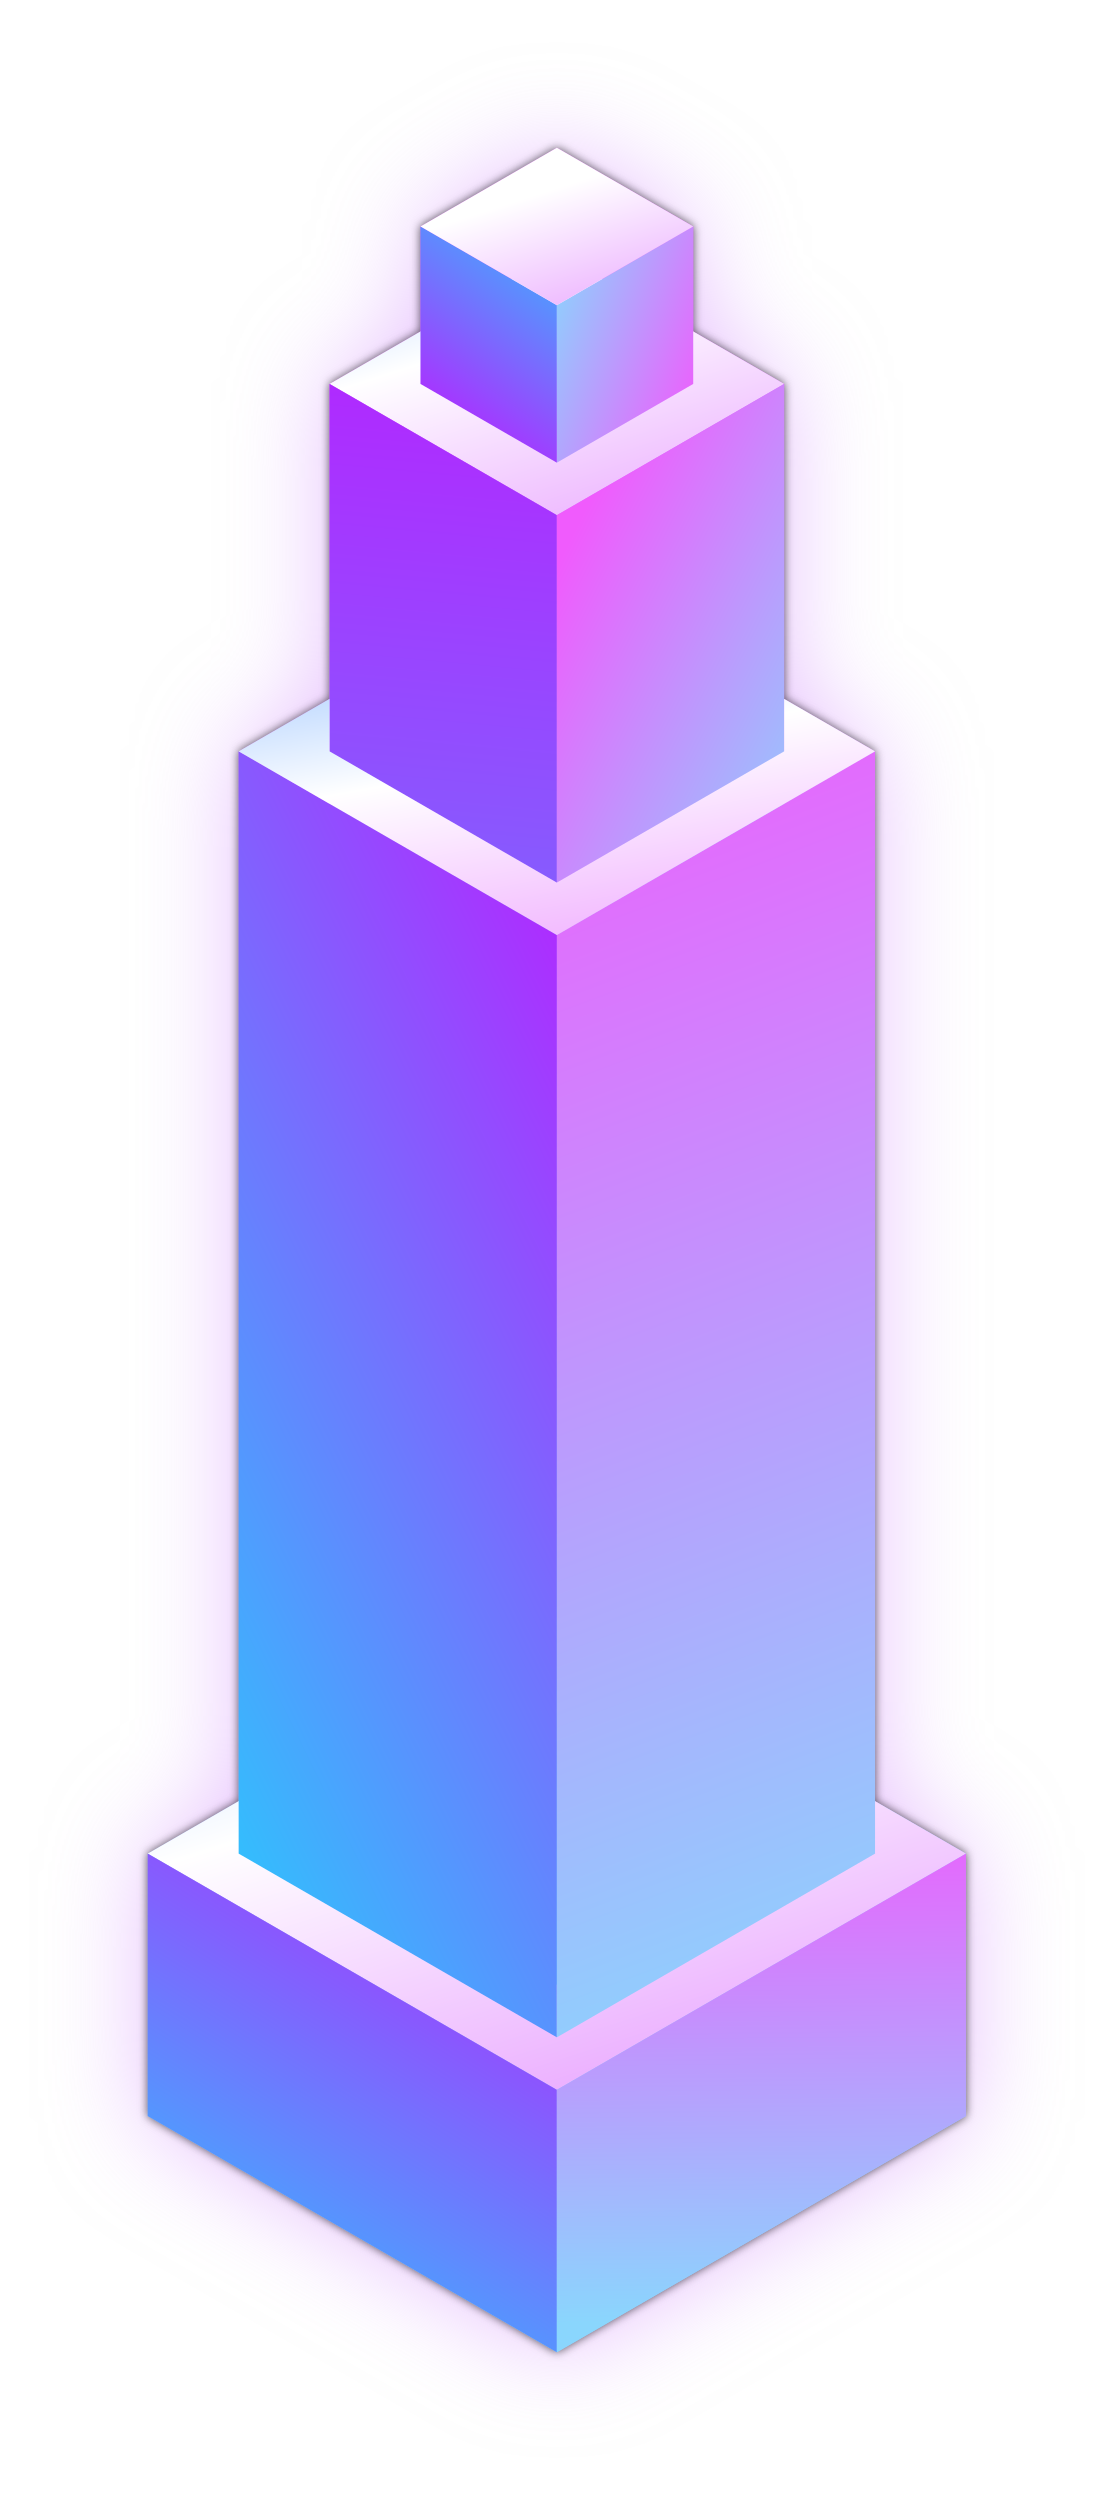
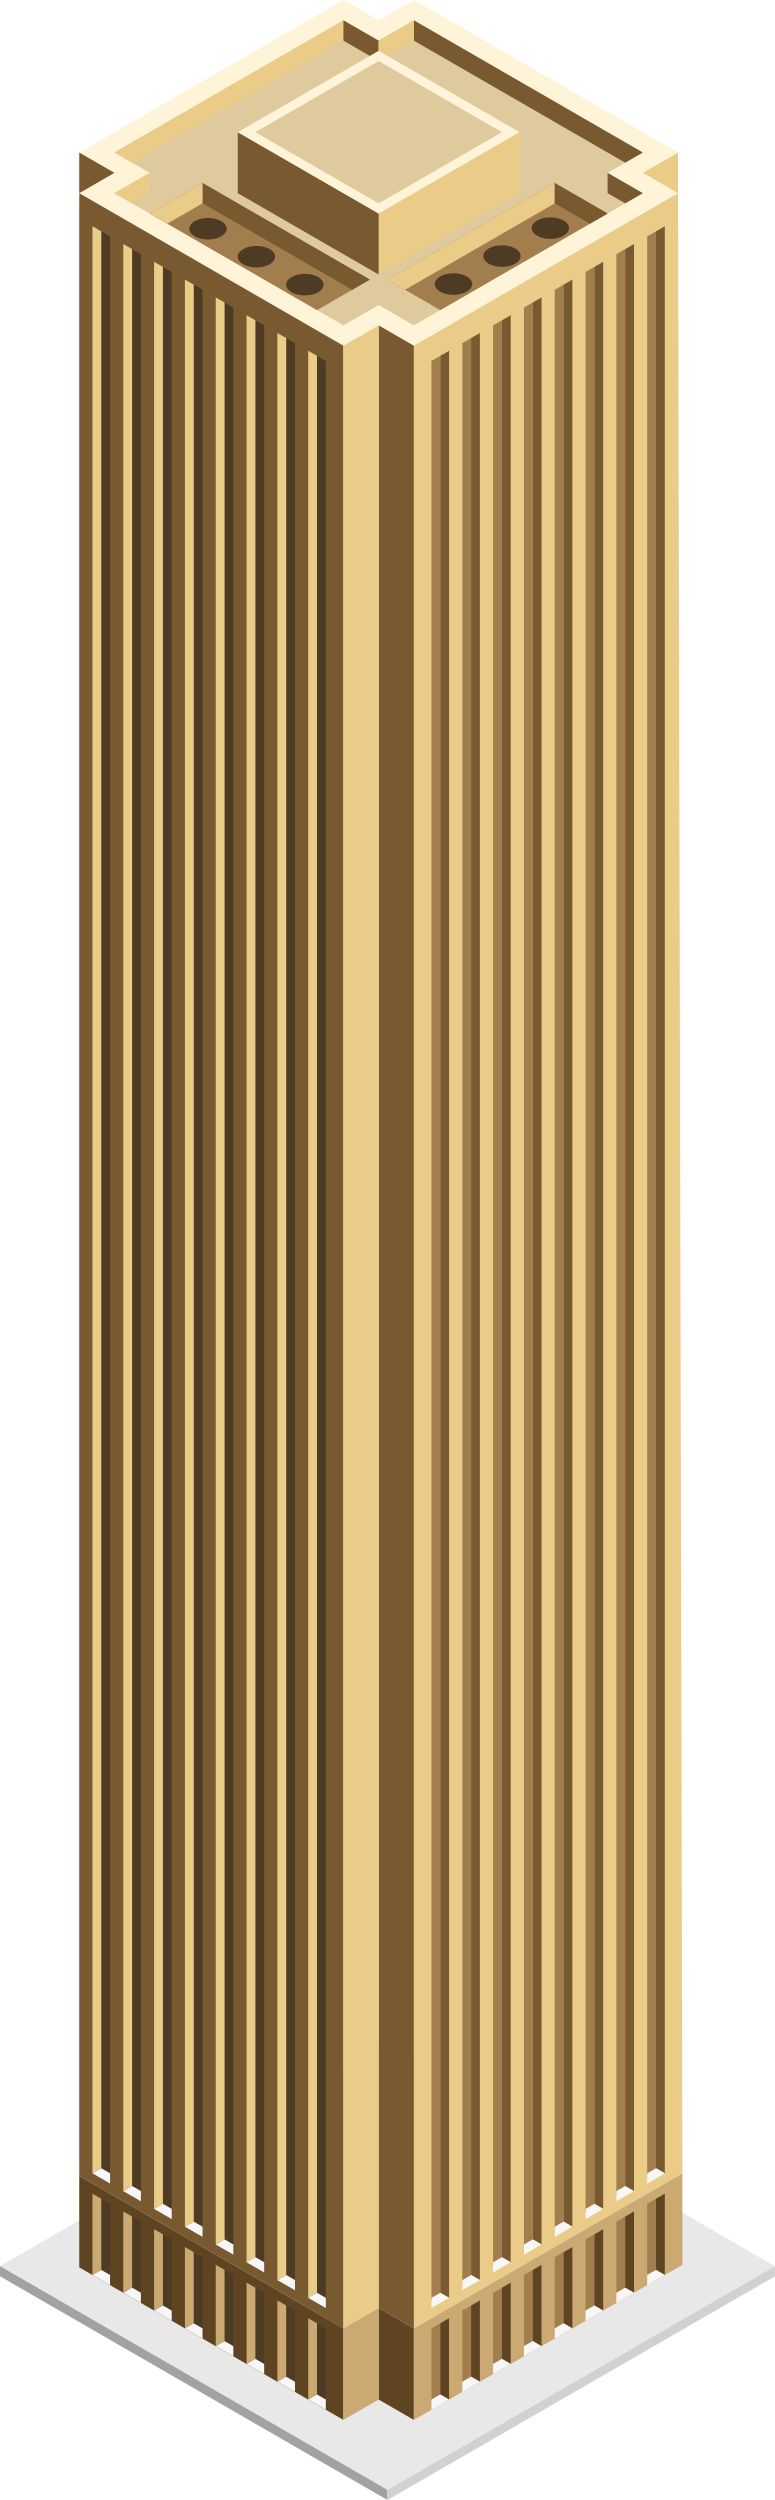
- <svg xmlns="http://www.w3.org/2000/svg" style="isolation:isolate" viewBox="255 15.829 490 1099.948" width="490" height="1099.948">
+ <svg xmlns="http://www.w3.org/2000/svg" style="isolation:isolate" viewBox="1861.94 248.611 220 709.79" width="220" height="709.79">
  <g id="Group">
-     <defs>
-       <filter id="09rCwqv2Yi92iOuTqLrIu9Ji6zCDwLtl" x="-200%" y="-200%" width="400%" height="400%" filterUnits="objectBoundingBox" color-interpolation-filters="sRGB">
-         <feGaussianBlur in="SourceGraphic" stdDeviation="2.147" />
-         <feOffset dx="0" dy="0" result="pf_100_offsetBlur" />
-         <feFlood flood-color="#000000" flood-opacity="0.65" />
-         <feComposite in2="pf_100_offsetBlur" operator="in" result="pf_100_dropShadow" />
-         <feBlend in="SourceGraphic" in2="pf_100_dropShadow" mode="normal" result="_out_uecZUv262l2w7rbTgqFiEMbvnRj5kQ3E" />
-         <feGaussianBlur in="_out_uecZUv262l2w7rbTgqFiEMbvnRj5kQ3E" stdDeviation="21.468" />
-         <feOffset dx="0" dy="0" result="pf_101_offsetBlur" />
-         <feFlood flood-color="#CE83FD" flood-opacity="0.5" />
-         <feComposite in2="pf_101_offsetBlur" operator="in" result="pf_101_dropShadow" />
-         <feBlend in="_out_uecZUv262l2w7rbTgqFiEMbvnRj5kQ3E" in2="pf_101_dropShadow" mode="normal" result="_out_dtwl1ZfIPpD3DFqYw7TnGooFPz6L3wPQ" />
-         <feMerge>
-           <feMergeNode in="_out_dtwl1ZfIPpD3DFqYw7TnGooFPz6L3wPQ" />
-         </feMerge>
-       </filter>
-     </defs>
-     <g filter="url(#09rCwqv2Yi92iOuTqLrIu9Ji6zCDwLtl)">
-       <linearGradient id="_lgradient_13" x1="0.514" y1="1.046" x2="0.403" y2="-0.144" gradientTransform="matrix(360,0,0,969.9485,320,80.829)" gradientUnits="userSpaceOnUse">
-         <stop offset="0%" stop-opacity="1" style="stop-color:rgb(138,214,253)" />
-         <stop offset="96.522%" stop-opacity="1" style="stop-color:rgb(240,91,253)" />
-       </linearGradient>
-       <path d=" M 320 946.854 L 500 1050.777 L 680 946.854 L 680 831.384 L 640 808.29 L 640 346.41 L 600 323.316 L 600 184.752 L 560 161.658 L 560 115.47 L 500 80.829 L 440 115.47 L 440 161.658 L 400 184.752 L 400 323.316 L 360 346.41 L 360 808.29 L 320 831.384 L 320 946.854 Z " id="Path" fill="url(#_lgradient_13)" />
+     <g id="Group">
+       <path d=" M 1971.94 955.515 L 2081.94 892.006 L 1971.94 828.498 L 1861.94 892.006 L 1971.94 955.515 Z " id="Path" fill="rgb(232,232,232)" />
+       <path d=" M 1959.44 248.611 L 1884.44 291.913 L 1894.44 297.686 L 1884.44 303.46 L 1959.44 346.761 L 1969.44 340.987 L 1979.44 346.761 L 2054.44 303.46 L 2044.44 297.686 L 2054.44 291.913 L 1979.44 248.611 L 1969.44 254.385 L 1959.44 248.611 Z " id="Path" fill="rgb(255,243,216)" />
+       <path d=" M 1959.44 340.987 L 1969.44 335.214 L 1979.44 340.987 L 2044.44 303.46 L 2034.44 297.686 L 2044.44 291.913 L 1979.44 254.385 L 1969.44 260.158 L 1959.44 254.385 L 1894.44 291.913 L 1904.44 297.686 L 1894.44 303.46 L 1959.44 340.987 Z " id="Path" fill="rgb(223,202,158)" />
+       <path d=" M 1979.44 346.761 L 1979.44 909.677 L 2055.69 865.654 L 2054.44 303.46 L 1979.44 346.761 Z " id="Path" fill="rgb(234,203,135)" />
+       <path d=" M 1959.44 346.761 L 1959.44 909.677 L 1884.44 866.376 L 1884.44 303.46 L 1959.44 346.761 Z " id="Path" fill="rgb(121,90,48)" />
+       <path d=" M 2054.44 291.913 L 2054.44 303.46 L 2044.44 297.686 L 2054.44 291.913 Z " id="Path" fill="rgb(234,203,135)" />
+       <path d=" M 1969.44 903.904 L 1969.44 340.987 L 1979.44 346.761 L 1979.44 909.677 L 1969.44 903.904 Z " id="Path" fill="rgb(121,90,48)" />
+       <path d=" M 1959.44 909.677 L 1959.44 346.761 L 1969.44 340.987 L 1969.44 903.904 L 1959.44 909.677 Z " id="Path" fill="rgb(234,203,135)" />
+       <path d=" M 1984.44 351.091 L 1986.94 349.648 L 1986.94 900.666 L 1984.44 902.11 L 1984.44 351.091 Z " id="Path" fill="rgb(162,125,78)" />
+       <path d=" M 1954.44 351.091 L 1951.94 349.648 L 1951.94 899.574 L 1954.44 901.017 L 1954.44 351.091 Z " id="Path" fill="rgb(77,59,36)" />
+       <path d=" M 1993.19 346.039 L 1995.69 344.596 L 1995.69 895.615 L 1993.19 897.058 L 1993.19 346.039 Z " id="Path" fill="rgb(162,125,78)" />
+       <path d=" M 1945.69 346.039 L 1943.19 344.596 L 1943.19 894.522 L 1945.69 895.965 L 1945.69 346.039 Z " id="Path" fill="rgb(77,59,36)" />
+       <path d=" M 2001.94 340.987 L 2004.44 339.544 L 2004.44 890.563 L 2001.94 892.006 L 2001.94 340.987 Z " id="Path" fill="rgb(162,125,78)" />
+       <path d=" M 1936.94 340.987 L 1934.44 339.544 L 1934.44 889.47 L 1936.94 890.913 L 1936.94 340.987 Z " id="Path" fill="rgb(77,59,36)" />
+       <path d=" M 2010.69 335.936 L 2013.19 334.492 L 2013.19 885.511 L 2010.69 886.954 L 2010.69 335.936 Z " id="Path" fill="rgb(162,125,78)" />
+       <path d=" M 1928.19 335.936 L 1925.69 334.492 L 1925.69 884.418 L 1928.19 885.862 L 1928.19 335.936 Z " id="Path" fill="rgb(77,59,36)" />
+       <path d=" M 2019.44 330.884 L 2021.94 329.44 L 2021.94 880.459 L 2019.44 881.902 L 2019.44 330.884 Z " id="Path" fill="rgb(162,125,78)" />
+       <path d=" M 1919.44 330.884 L 1916.94 329.44 L 1916.94 879.366 L 1919.44 880.81 L 1919.44 330.884 Z " id="Path" fill="rgb(77,59,36)" />
+       <path d=" M 2028.19 325.832 L 2030.69 324.388 L 2030.69 875.407 L 2028.19 876.851 L 2028.19 325.832 Z " id="Path" fill="rgb(162,125,78)" />
+       <path d=" M 1910.69 325.832 L 1908.19 324.388 L 1908.19 874.315 L 1910.69 875.758 L 1910.69 325.832 Z " id="Path" fill="rgb(77,59,36)" />
+       <path d=" M 2036.94 320.78 L 2039.44 319.337 L 2039.44 870.355 L 2036.94 871.799 L 2036.94 320.78 Z " id="Path" fill="rgb(162,125,78)" />
+       <path d=" M 1901.94 320.78 L 1899.44 319.337 L 1899.44 869.263 L 1901.94 870.706 L 1901.94 320.78 Z " id="Path" fill="rgb(77,59,36)" />
+       <path d=" M 2045.69 315.728 L 2048.19 314.285 L 2048.19 865.304 L 2045.69 866.747 L 2045.69 315.728 Z " id="Path" fill="rgb(162,125,78)" />
+       <path d=" M 1893.19 315.728 L 1890.69 314.285 L 1890.69 864.211 L 1893.19 865.654 L 1893.19 315.728 Z " id="Path" fill="rgb(77,59,36)" />
+       <path d=" M 1989.44 901.017 L 1986.94 899.574 L 1986.94 349.648 L 1989.44 348.204 L 1989.44 901.017 Z " id="Path" fill="rgb(121,90,48)" />
+       <path d=" M 1949.44 901.017 L 1951.94 899.574 L 1951.94 349.648 L 1949.44 348.204 L 1949.44 901.017 Z " id="Path" fill="rgb(234,203,135)" />
+       <path d=" M 1998.19 895.965 L 1995.69 894.522 L 1995.69 344.596 L 1998.19 343.152 L 1998.19 895.965 Z " id="Path" fill="rgb(121,90,48)" />
+       <path d=" M 1940.69 895.965 L 1943.19 894.522 L 1943.19 344.596 L 1940.69 343.152 L 1940.69 895.965 Z " id="Path" fill="rgb(234,203,135)" />
+       <path d=" M 2006.94 890.913 L 2004.44 889.47 L 2004.44 339.544 L 2006.94 338.101 L 2006.94 890.913 Z " id="Path" fill="rgb(121,90,48)" />
+       <path d=" M 1931.94 890.913 L 1934.44 889.47 L 1934.44 339.544 L 1931.94 338.101 L 1931.94 890.913 Z " id="Path" fill="rgb(234,203,135)" />
+       <path d=" M 2015.69 885.862 L 2013.19 884.418 L 2013.19 334.492 L 2015.69 333.049 L 2015.69 885.862 Z " id="Path" fill="rgb(121,90,48)" />
+       <path d=" M 1923.19 885.862 L 1925.69 884.418 L 1925.69 334.492 L 1923.19 333.049 L 1923.19 885.862 Z " id="Path" fill="rgb(234,203,135)" />
+       <path d=" M 2024.44 880.81 L 2021.94 879.366 L 2021.94 329.44 L 2024.44 327.997 L 2024.44 880.81 Z " id="Path" fill="rgb(121,90,48)" />
+       <path d=" M 1914.44 880.81 L 1916.94 879.366 L 1916.94 329.44 L 1914.44 327.997 L 1914.44 880.81 Z " id="Path" fill="rgb(234,203,135)" />
+       <path d=" M 2033.19 875.758 L 2030.69 874.315 L 2030.69 324.388 L 2033.19 322.945 L 2033.19 875.758 Z " id="Path" fill="rgb(121,90,48)" />
+       <path d=" M 1905.69 875.758 L 1908.19 874.315 L 1908.19 324.388 L 1905.69 322.945 L 1905.69 875.758 Z " id="Path" fill="rgb(234,203,135)" />
+       <path d=" M 2041.94 870.706 L 2039.44 869.263 L 2039.44 319.337 L 2041.94 317.893 L 2041.94 870.706 Z " id="Path" fill="rgb(121,90,48)" />
+       <path d=" M 1896.94 870.706 L 1899.44 869.263 L 1899.44 319.337 L 1896.94 317.893 L 1896.94 870.706 Z " id="Path" fill="rgb(234,203,135)" />
+       <path d=" M 2050.69 865.654 L 2048.19 864.211 L 2048.19 314.285 L 2050.69 312.841 L 2050.69 865.654 Z " id="Path" fill="rgb(121,90,48)" />
+       <path d=" M 1888.19 865.654 L 1890.69 864.211 L 1890.69 314.285 L 1888.19 312.841 L 1888.19 865.654 Z " id="Path" fill="rgb(234,203,135)" />
+       <path d=" M 1984.44 903.904 L 1989.44 901.017 L 1986.94 899.574 L 1984.44 901.017 L 1984.44 903.904 Z " id="Path" fill="rgb(247,247,247)" />
+       <path d=" M 1954.44 903.904 L 1949.44 901.017 L 1951.94 899.574 L 1954.44 901.017 L 1954.44 903.904 Z " id="Path" fill="rgb(247,247,247)" />
+       <path d=" M 1993.19 898.852 L 1998.19 895.965 L 1995.69 894.522 L 1993.19 895.965 L 1993.19 898.852 Z " id="Path" fill="rgb(247,247,247)" />
+       <path d=" M 1945.69 898.852 L 1940.69 895.965 L 1943.19 894.522 L 1945.69 895.965 L 1945.69 898.852 Z " id="Path" fill="rgb(247,247,247)" />
+       <path d=" M 2001.94 893.8 L 2006.94 890.913 L 2004.44 889.47 L 2001.94 890.913 L 2001.94 893.8 Z " id="Path" fill="rgb(247,247,247)" />
+       <path d=" M 1936.94 893.8 L 1931.94 890.913 L 1934.44 889.47 L 1936.94 890.913 L 1936.94 893.8 Z " id="Path" fill="rgb(247,247,247)" />
+       <path d=" M 2010.69 888.748 L 2015.69 885.862 L 2013.19 884.418 L 2010.69 885.862 L 2010.69 888.748 Z " id="Path" fill="rgb(247,247,247)" />
+       <path d=" M 1928.19 888.748 L 1923.19 885.862 L 1925.69 884.418 L 1928.19 885.862 L 1928.19 888.748 Z " id="Path" fill="rgb(247,247,247)" />
+       <path d=" M 2019.44 883.697 L 2024.44 880.81 L 2021.94 879.366 L 2019.44 880.81 L 2019.44 883.697 Z " id="Path" fill="rgb(247,247,247)" />
+       <path d=" M 1919.44 883.697 L 1914.44 880.81 L 1916.94 879.366 L 1919.44 880.81 L 1919.44 883.697 Z " id="Path" fill="rgb(247,247,247)" />
+       <path d=" M 2028.19 878.645 L 2033.19 875.758 L 2030.69 874.315 L 2028.19 875.758 L 2028.19 878.645 Z " id="Path" fill="rgb(247,247,247)" />
+       <path d=" M 1910.69 878.645 L 1905.69 875.758 L 1908.19 874.315 L 1910.69 875.758 L 1910.69 878.645 Z " id="Path" fill="rgb(247,247,247)" />
+       <path d=" M 2036.94 873.593 L 2041.94 870.706 L 2039.44 869.263 L 2036.94 870.706 L 2036.94 873.593 Z " id="Path" fill="rgb(247,247,247)" />
+       <path d=" M 1901.94 873.593 L 1896.94 870.706 L 1899.44 869.263 L 1901.94 870.706 L 1901.94 873.593 Z " id="Path" fill="rgb(247,247,247)" />
+       <path d=" M 2045.69 868.541 L 2050.69 865.654 L 2048.19 864.211 L 2045.69 865.654 L 2045.69 868.541 Z " id="Path" fill="rgb(247,247,247)" />
+       <path d=" M 1893.19 868.541 L 1888.19 865.654 L 1890.69 864.211 L 1893.19 865.654 L 1893.19 868.541 Z " id="Path" fill="rgb(247,247,247)" />
+       <path d=" M 1884.44 291.913 L 1884.44 303.46 L 1894.44 297.686 L 1884.44 291.913 Z " id="Path" fill="rgb(121,90,48)" />
+       <path d=" M 1904.44 297.686 L 1904.44 303.46 L 1899.44 306.346 L 1894.44 303.46 L 1904.44 297.686 Z " id="Path" fill="rgb(234,203,135)" />
+       <path d=" M 2034.44 297.686 L 2034.44 303.46 L 2039.44 306.346 L 2044.44 303.46 L 2034.44 297.686 Z " id="Path" fill="rgb(121,90,48)" />
+       <path d=" M 1894.44 291.913 L 1959.44 254.385 L 1959.44 260.158 L 1899.44 294.799 L 1894.44 291.913 Z " id="Path" fill="rgb(234,203,135)" />
+       <path d=" M 2044.44 291.913 L 1979.44 254.385 L 1979.44 260.158 L 2039.44 294.799 L 2044.44 291.913 Z " id="Path" fill="rgb(121,90,48)" />
+       <path d=" M 1969.44 326.554 L 2009.44 303.46 L 2009.44 286.139 L 1969.44 309.233 L 1969.44 326.554 Z " id="Path" fill="rgb(234,203,135)" />
+       <path d=" M 1959.44 254.385 L 1959.44 260.158 L 1969.44 265.932 L 1969.44 260.158 L 1959.44 254.385 Z " id="Path" fill="rgb(121,90,48)" />
+       <path d=" M 1979.44 254.385 L 1979.44 260.158 L 1969.44 265.932 L 1969.44 260.158 L 1979.44 254.385 Z " id="Path" fill="rgb(234,203,135)" />
+       <path d=" M 1929.44 303.46 L 1929.44 286.139 L 1969.44 309.233 L 1969.44 326.554 L 1929.44 303.46 Z " id="Path" fill="rgb(121,90,48)" />
+       <path d=" M 1929.44 286.139 L 1969.44 263.045 L 2009.44 286.139 L 1969.44 309.233 L 1929.44 286.139 Z " id="Path" fill="rgb(255,243,216)" />
+       <path d=" M 1969.44 903.904 L 1979.44 909.677 L 1979.44 935.658 L 1969.44 929.885 L 1969.44 903.904 Z " id="Path" fill="rgb(94,68,33)" />
+       <path d=" M 2055.69 865.654 L 1979.44 909.677 L 1979.44 935.658 L 2055.69 891.635 L 2055.69 865.654 Z " id="Path" fill="rgb(202,169,115)" />
+       <path d=" M 1884.44 866.376 L 1959.44 909.677 L 1959.44 935.658 L 1884.44 892.357 L 1884.44 866.376 Z " id="Path" fill="rgb(94,68,33)" />
+       <path d=" M 1969.44 903.904 L 1959.44 909.677 L 1959.44 935.658 L 1969.44 929.885 L 1969.44 903.904 Z " id="Path" fill="rgb(202,169,115)" />
+       <path d=" M 1984.44 909.677 L 1986.94 908.234 L 1986.94 928.441 L 1984.44 929.885 L 1984.44 909.677 Z " id="Path" fill="rgb(162,125,78)" />
+       <path d=" M 1954.44 909.677 L 1951.94 908.234 L 1951.94 928.441 L 1954.44 929.885 L 1954.44 909.677 Z " id="Path" fill="rgb(77,59,36)" />
+       <path d=" M 2001.94 899.574 L 2004.44 898.13 L 2004.44 918.338 L 2001.94 919.781 L 2001.94 899.574 Z " id="Path" fill="rgb(162,125,78)" />
+       <path d=" M 1936.94 899.574 L 1934.44 898.13 L 1934.44 918.338 L 1936.94 919.781 L 1936.94 899.574 Z " id="Path" fill="rgb(77,59,36)" />
+       <path d=" M 2019.44 889.47 L 2021.94 888.027 L 2021.94 908.234 L 2019.44 909.677 L 2019.44 889.47 Z " id="Path" fill="rgb(162,125,78)" />
+       <path d=" M 1919.44 889.47 L 1916.94 888.027 L 1916.94 908.234 L 1919.44 909.677 L 1919.44 889.47 Z " id="Path" fill="rgb(77,59,36)" />
+       <path d=" M 2036.94 879.367 L 2039.44 877.923 L 2039.44 898.13 L 2036.94 899.574 L 2036.94 879.367 Z " id="Path" fill="rgb(162,125,78)" />
+       <path d=" M 1901.94 879.366 L 1899.44 877.923 L 1899.44 897.78 L 1901.94 899.223 L 1901.94 879.366 Z " id="Path" fill="rgb(77,59,36)" />
+       <path d=" M 1993.19 904.626 L 1995.69 903.182 L 1995.69 923.389 L 1993.19 924.833 L 1993.19 904.626 Z " id="Path" fill="rgb(162,125,78)" />
+       <path d=" M 1945.69 904.626 L 1943.19 903.182 L 1943.19 923.389 L 1945.69 924.833 L 1945.69 904.626 Z " id="Path" fill="rgb(77,59,36)" />
+       <path d=" M 2010.69 894.522 L 2013.19 893.078 L 2013.19 913.286 L 2010.69 914.729 L 2010.69 894.522 Z " id="Path" fill="rgb(162,125,78)" />
+       <path d=" M 1928.19 894.522 L 1925.69 893.079 L 1925.69 913.286 L 1928.19 914.729 L 1928.19 894.522 Z " id="Path" fill="rgb(77,59,36)" />
+       <path d=" M 2028.19 884.418 L 2030.69 882.975 L 2030.69 903.182 L 2028.19 904.626 L 2028.19 884.418 Z " id="Path" fill="rgb(162,125,78)" />
+       <path d=" M 1910.69 884.418 L 1908.19 882.975 L 1908.19 903.182 L 1910.69 904.626 L 1910.69 884.418 Z " id="Path" fill="rgb(77,59,36)" />
+       <path d=" M 2045.69 874.315 L 2048.19 872.871 L 2048.19 893.078 L 2045.69 894.522 L 2045.69 874.315 Z " id="Path" fill="rgb(162,125,78)" />
+       <path d=" M 1893.19 874.315 L 1890.69 872.871 L 1890.69 893.078 L 1893.19 894.522 L 1893.19 874.315 Z " id="Path" fill="rgb(77,59,36)" />
+       <path d=" M 1989.44 929.885 L 1986.94 928.441 L 1986.94 908.234 L 1989.44 906.791 L 1989.44 929.885 Z " id="Path" fill="rgb(94,68,33)" />
+       <path d=" M 1949.44 929.885 L 1951.94 928.441 L 1951.94 908.234 L 1949.44 906.791 L 1949.44 929.885 Z " id="Path" fill="rgb(202,169,115)" />
+       <path d=" M 2006.94 919.781 L 2004.44 918.338 L 2004.44 898.13 L 2006.94 896.687 L 2006.94 919.781 Z " id="Path" fill="rgb(94,68,33)" />
+       <path d=" M 1931.94 919.781 L 1934.44 918.338 L 1934.44 898.13 L 1931.94 896.687 L 1931.94 919.781 Z " id="Path" fill="rgb(202,169,115)" />
+       <path d=" M 2024.44 909.677 L 2021.94 908.234 L 2021.94 888.027 L 2024.44 886.583 L 2024.44 909.677 Z " id="Path" fill="rgb(94,68,33)" />
+       <path d=" M 1914.44 909.677 L 1916.94 908.234 L 1916.94 888.027 L 1914.44 886.583 L 1914.44 909.677 Z " id="Path" fill="rgb(202,169,115)" />
+       <path d=" M 2041.94 899.574 L 2039.44 898.13 L 2039.44 877.923 L 2041.94 876.48 L 2041.94 899.574 Z " id="Path" fill="rgb(94,68,33)" />
+       <path d=" M 1896.94 899.574 L 1899.44 898.13 L 1899.44 877.923 L 1896.94 876.48 L 1896.94 899.574 Z " id="Path" fill="rgb(202,169,115)" />
+       <path d=" M 1998.19 924.833 L 1995.69 923.389 L 1995.69 903.182 L 1998.19 901.739 L 1998.19 924.833 Z " id="Path" fill="rgb(94,68,33)" />
+       <path d=" M 1940.69 924.833 L 1943.19 923.389 L 1943.19 903.182 L 1940.69 901.739 L 1940.69 924.833 Z " id="Path" fill="rgb(202,169,115)" />
+       <path d=" M 2015.69 914.729 L 2013.19 913.286 L 2013.19 893.079 L 2015.69 891.635 L 2015.69 914.729 Z " id="Path" fill="rgb(94,68,33)" />
+       <path d=" M 1923.19 914.729 L 1925.69 913.286 L 1925.69 893.079 L 1923.19 891.635 L 1923.19 914.729 Z " id="Path" fill="rgb(202,169,115)" />
+       <path d=" M 2033.19 904.626 L 2030.69 903.182 L 2030.69 882.975 L 2033.19 881.531 L 2033.19 904.626 Z " id="Path" fill="rgb(94,68,33)" />
+       <path d=" M 1905.69 904.626 L 1908.19 903.182 L 1908.19 882.975 L 1905.69 881.531 L 1905.69 904.626 Z " id="Path" fill="rgb(202,169,115)" />
+       <path d=" M 2050.69 894.522 L 2048.19 893.078 L 2048.19 872.871 L 2050.69 871.428 L 2050.69 894.522 Z " id="Path" fill="rgb(94,68,33)" />
+       <path d=" M 1888.19 894.522 L 1890.69 893.078 L 1890.69 872.871 L 1888.19 871.428 L 1888.19 894.522 Z " id="Path" fill="rgb(202,169,115)" />
+       <path d=" M 1984.44 932.771 L 1989.44 929.885 L 1986.94 928.441 L 1984.44 929.885 L 1984.44 932.771 Z " id="Path" fill="rgb(247,247,247)" />
+       <path d=" M 1954.44 932.771 L 1949.44 929.885 L 1951.94 928.441 L 1954.44 929.885 L 1954.44 932.771 Z " id="Path" fill="rgb(247,247,247)" />
+       <path d=" M 2001.94 922.668 L 2006.94 919.781 L 2004.44 918.338 L 2001.94 919.781 L 2001.94 922.668 Z " id="Path" fill="rgb(247,247,247)" />
+       <path d=" M 1936.94 922.668 L 1931.94 919.781 L 1934.44 918.338 L 1936.94 919.781 L 1936.94 922.668 Z " id="Path" fill="rgb(247,247,247)" />
+       <path d=" M 2019.44 912.564 L 2024.44 909.677 L 2021.94 908.234 L 2019.44 909.677 L 2019.44 912.564 Z " id="Path" fill="rgb(247,247,247)" />
+       <path d=" M 1919.44 912.564 L 1914.44 909.677 L 1916.94 908.234 L 1919.44 909.677 L 1919.44 912.564 Z " id="Path" fill="rgb(247,247,247)" />
+       <path d=" M 2036.94 902.46 L 2041.94 899.574 L 2039.44 898.13 L 2036.94 899.574 L 2036.94 902.46 Z " id="Path" fill="rgb(247,247,247)" />
+       <path d=" M 1901.94 902.46 L 1896.94 899.574 L 1899.44 898.13 L 1901.94 899.574 L 1901.94 902.46 Z " id="Path" fill="rgb(247,247,247)" />
+       <path d=" M 1993.19 927.72 L 1998.19 924.833 L 1995.69 923.389 L 1993.19 924.833 L 1993.19 927.72 Z " id="Path" fill="rgb(247,247,247)" />
+       <path d=" M 1945.69 927.72 L 1940.69 924.833 L 1943.19 923.389 L 1945.69 924.833 L 1945.69 927.72 Z " id="Path" fill="rgb(247,247,247)" />
+       <path d=" M 2010.69 917.616 L 2015.69 914.729 L 2013.19 913.286 L 2010.69 914.729 L 2010.69 917.616 Z " id="Path" fill="rgb(247,247,247)" />
+       <path d=" M 1928.19 917.616 L 1923.19 914.729 L 1925.69 913.286 L 1928.19 914.729 L 1928.19 917.616 Z " id="Path" fill="rgb(247,247,247)" />
+       <path d=" M 2028.19 907.512 L 2033.19 904.626 L 2030.69 903.182 L 2028.19 904.626 L 2028.19 907.512 Z " id="Path" fill="rgb(247,247,247)" />
+       <path d=" M 1910.69 907.512 L 1905.69 904.626 L 1908.19 903.182 L 1910.69 904.626 L 1910.69 907.512 Z " id="Path" fill="rgb(247,247,247)" />
+       <path d=" M 2045.69 897.409 L 2050.69 894.522 L 2048.19 893.079 L 2045.69 894.522 L 2045.69 897.409 Z " id="Path" fill="rgb(247,247,247)" />
+       <path d=" M 1893.19 897.409 L 1888.19 894.522 L 1890.69 893.079 L 1893.19 894.522 L 1893.19 897.409 Z " id="Path" fill="rgb(247,247,247)" />
+       <path d=" M 1971.94 327.997 L 2019.44 300.573 L 2034.44 309.233 L 1986.94 336.657 L 1971.94 327.997 Z " id="Path" fill="rgb(162,125,78)" />
+       <path d=" M 1986.94 327.09 L 1986.94 327.09 C 1989.01 325.895 1992.37 325.895 1994.44 327.09 L 1994.44 327.09 C 1996.51 328.285 1996.51 330.225 1994.44 331.42 L 1994.44 331.42 C 1992.37 332.615 1989.01 332.615 1986.94 331.42 L 1986.94 331.42 C 1984.87 330.225 1984.87 328.285 1986.94 327.09 Z " id="Path" fill="rgb(77,59,36)" />
+       <path d=" M 2000.69 319.151 L 2000.69 319.151 C 2002.76 317.956 2006.12 317.956 2008.19 319.151 L 2008.19 319.151 C 2010.26 320.346 2010.26 322.286 2008.19 323.481 L 2008.19 323.481 C 2006.12 324.676 2002.76 324.676 2000.69 323.481 L 2000.69 323.481 C 1998.62 322.286 1998.62 320.346 2000.69 319.151 Z " id="Path" fill="rgb(77,59,36)" />
+       <path d=" M 2014.44 311.212 L 2014.44 311.212 C 2016.51 310.018 2019.87 310.018 2021.94 311.212 L 2021.94 311.212 C 2024.01 312.407 2024.01 314.348 2021.94 315.543 L 2021.94 315.543 C 2019.87 316.737 2016.51 316.737 2014.44 315.543 L 2014.44 315.543 C 2012.37 314.348 2012.37 312.407 2014.44 311.212 Z " id="Path" fill="rgb(77,59,36)" />
+       <path d=" M 1966.94 327.997 L 1919.44 300.573 L 1904.44 309.233 L 1951.94 336.657 L 1966.94 327.997 Z " id="Path" fill="rgb(162,125,78)" />
+       <path d=" M 2019.44 306.346 L 2019.44 300.573 L 1971.94 327.997 L 1976.94 330.884 L 2019.44 306.346 Z " id="Path" fill="rgb(234,203,135)" />
+       <path d=" M 1919.44 306.346 L 1919.44 300.573 L 1966.94 327.997 L 1961.94 330.884 L 1919.44 306.346 Z " id="Path" fill="rgb(121,90,48)" />
+       <path d=" M 2019.44 306.346 L 2029.44 312.12 L 2034.44 309.233 L 2019.44 300.573 L 2019.44 306.346 Z " id="Path" fill="rgb(121,90,48)" />
+       <path d=" M 1919.44 306.346 L 1909.44 312.12 L 1904.44 309.233 L 1919.44 300.573 L 1919.44 306.346 Z " id="Path" fill="rgb(234,203,135)" />
+       <path d=" M 1952.242 327.264 L 1952.242 327.264 C 1950.173 326.069 1946.812 326.069 1944.742 327.264 L 1944.742 327.264 C 1942.673 328.459 1942.673 330.399 1944.742 331.594 L 1944.742 331.594 C 1946.812 332.789 1950.173 332.789 1952.242 331.594 L 1952.242 331.594 C 1954.312 330.399 1954.312 328.459 1952.242 327.264 Z " id="Path" fill="rgb(77,59,36)" />
+       <path d=" M 1938.492 319.326 L 1938.492 319.326 C 1936.423 318.131 1933.062 318.131 1930.992 319.326 L 1930.992 319.326 C 1928.923 320.52 1928.923 322.461 1930.992 323.656 L 1930.992 323.656 C 1933.062 324.851 1936.423 324.851 1938.492 323.656 L 1938.492 323.656 C 1940.562 322.461 1940.562 320.52 1938.492 319.326 Z " id="Path" fill="rgb(77,59,36)" />
+       <path d=" M 1924.742 311.387 L 1924.742 311.387 C 1922.673 310.192 1919.312 310.192 1917.242 311.387 L 1917.242 311.387 C 1915.173 312.582 1915.173 314.522 1917.242 315.717 L 1917.242 315.717 C 1919.312 316.912 1922.673 316.912 1924.742 315.717 L 1924.742 315.717 C 1926.812 314.522 1926.812 312.582 1924.742 311.387 Z " id="Path" fill="rgb(77,59,36)" />
+       <path d=" M 1934.44 286.139 L 1969.44 265.932 L 2004.44 286.139 L 1969.44 306.346 L 1934.44 286.139 Z " id="Path" fill="rgb(223,202,158)" />
+       <path d=" M 1861.94 892.006 L 1861.94 894.893 L 1971.94 958.401 L 1971.94 955.515 L 1861.94 892.006 Z " id="Path" fill="rgb(162,162,162)" />
+       <path d=" M 2081.94 892.006 L 2081.94 894.893 L 1971.94 958.401 L 1971.94 955.515 L 2081.94 892.006 Z " id="Path" fill="rgb(209,209,209)" />
    </g>
-     <linearGradient id="_lgradient_14" x1="0.831" y1="1.089" x2="0.123" y2="-0.182" gradientTransform="matrix(360,0,0,207.8461,320,727.4613)" gradientUnits="userSpaceOnUse">
-       <stop offset="2.609%" stop-opacity="1" style="stop-color:rgb(230,153,255)" />
-       <stop offset="61.078%" stop-opacity="1" style="stop-color:rgb(255,255,255)" />
-       <stop offset="99.13%" stop-opacity="1" style="stop-color:rgb(168,204,255)" />
-     </linearGradient>
-     <path d=" M 500 935.307 L 680 831.384 L 500 727.461 L 320 831.384 L 500 935.307 Z " id="Path" fill="url(#_lgradient_14)" />
-     <linearGradient id="_lgradient_15" x1="0.831" y1="1.089" x2="0.123" y2="-0.182" gradientTransform="matrix(200,0,0,115.4701,400,127.0171)" gradientUnits="userSpaceOnUse">
-       <stop offset="2.609%" stop-opacity="1" style="stop-color:rgb(234,169,255)" />
-       <stop offset="61.078%" stop-opacity="1" style="stop-color:rgb(255,255,255)" />
-       <stop offset="99.13%" stop-opacity="1" style="stop-color:rgb(168,204,255)" />
-     </linearGradient>
-     <path d=" M 400 184.752 L 500 127.017 L 600 184.752 L 500 242.487 L 400 184.752 Z " id="Path" fill="url(#_lgradient_15)" />
-     <linearGradient id="_lgradient_16" x1="0.093" y1="1.099" x2="0.724" y2="-0.146" gradientTransform="matrix(180,0,0,219.3931,320,831.3844)" gradientUnits="userSpaceOnUse">
-       <stop offset="0%" stop-opacity="1" style="stop-color:rgb(33,212,253)" />
-       <stop offset="97.391%" stop-opacity="1" style="stop-color:rgb(183,33,255)" />
-     </linearGradient>
-     <path d=" M 320 946.854 L 320 831.384 L 500 935.307 L 500 1050.777 L 320 946.854 Z " id="Path" fill="url(#_lgradient_16)" />
-     <linearGradient id="_lgradient_17" x1="0.417" y1="0.938" x2="0.408" y2="-0.164" gradientTransform="matrix(180,0,0,219.3931,500,831.3844)" gradientUnits="userSpaceOnUse">
-       <stop offset="0%" stop-opacity="1" style="stop-color:rgb(138,214,253)" />
-       <stop offset="96.522%" stop-opacity="1" style="stop-color:rgb(240,91,253)" />
-     </linearGradient>
-     <path d=" M 680 831.384 L 680 946.854 L 500 1050.777 L 500 935.307 L 680 831.384 Z " id="Path" fill="url(#_lgradient_17)" />
-     <linearGradient id="_lgradient_18" x1="0.432" y1="1.051" x2="0.447" y2="-0.082" gradientTransform="matrix(100,0,0,704.3673,400,184.7521)" gradientUnits="userSpaceOnUse">
-       <stop offset="0%" stop-opacity="1" style="stop-color:rgb(33,212,253)" />
-       <stop offset="97.391%" stop-opacity="1" style="stop-color:rgb(183,33,255)" />
-     </linearGradient>
-     <path d=" M 400 831.384 L 500 889.119 L 500 242.487 L 400 184.752 L 400 831.384 Z " id="Path" fill="url(#_lgradient_18)" />
-     <linearGradient id="_lgradient_19" x1="0.32" y1="0.437" x2="0.46" y2="-0.058" gradientTransform="matrix(-100,0,0,704.3673,600,184.7521)" gradientUnits="userSpaceOnUse">
-       <stop offset="0%" stop-opacity="1" style="stop-color:rgb(138,214,253)" />
-       <stop offset="96.522%" stop-opacity="1" style="stop-color:rgb(240,91,253)" />
-     </linearGradient>
-     <path d=" M 600 831.384 L 500 889.119 L 500 242.487 L 600 184.752 L 600 831.384 Z " id="Path" fill="url(#_lgradient_19)" />
-     <linearGradient id="_lgradient_20" x1="0.093" y1="1.099" x2="0.724" y2="-0.146" gradientTransform="matrix(140,0,0,565.8033,360,346.4102)" gradientUnits="userSpaceOnUse">
-       <stop offset="0%" stop-opacity="1" style="stop-color:rgb(33,212,253)" />
-       <stop offset="97.391%" stop-opacity="1" style="stop-color:rgb(183,33,255)" />
-     </linearGradient>
-     <path d=" M 360 831.384 L 360 346.41 L 500 427.239 L 500 912.213 L 360 831.384 Z " id="Path" fill="url(#_lgradient_20)" />
-     <linearGradient id="_lgradient_21" x1="0.514" y1="1.046" x2="0.403" y2="-0.144" gradientTransform="matrix(140,0,0,565.8033,500,346.4102)" gradientUnits="userSpaceOnUse">
-       <stop offset="0%" stop-opacity="1" style="stop-color:rgb(138,214,253)" />
-       <stop offset="96.522%" stop-opacity="1" style="stop-color:rgb(240,91,253)" />
-     </linearGradient>
-     <path d=" M 640 346.41 L 640 831.384 L 500 912.213 L 500 427.239 L 640 346.41 Z " id="Path" fill="url(#_lgradient_21)" />
-     <linearGradient id="_lgradient_22" x1="0.83" y1="1.091" x2="0.172" y2="-0.251" gradientTransform="matrix(280,0,0,103.923,360,323.3162)" gradientUnits="userSpaceOnUse">
-       <stop offset="2.609%" stop-opacity="1" style="stop-color:rgb(239,169,255)" />
-       <stop offset="61.078%" stop-opacity="1" style="stop-color:rgb(255,255,255)" />
-       <stop offset="99.13%" stop-opacity="1" style="stop-color:rgb(168,204,255)" />
-     </linearGradient>
-     <path d=" M 400 323.316 L 360 346.41 L 500 427.239 L 640 346.41 L 600 323.316 L 600 346.41 L 500 404.145 L 400 346.41 L 400 323.316 Z " id="Path" fill="url(#_lgradient_22)" />
-     <linearGradient id="_lgradient_23" x1="-0.058" y1="0.207" x2="1.012" y2="0.925" gradientTransform="matrix(60,0,0,103.923,500,115.4701)" gradientUnits="userSpaceOnUse">
-       <stop offset="0%" stop-opacity="1" style="stop-color:rgb(138,214,253)" />
-       <stop offset="96.522%" stop-opacity="1" style="stop-color:rgb(240,91,253)" />
-     </linearGradient>
-     <path d=" M 500 219.393 L 560 184.752 L 560 115.47 L 500 150.111 L 500 219.393 Z " id="Path" fill="url(#_lgradient_23)" />
-     <linearGradient id="_lgradient_24" x1="0.937" y1="-0.229" x2="0.418" y2="1.058" gradientTransform="matrix(60,0,0,103.923,440,115.4701)" gradientUnits="userSpaceOnUse">
-       <stop offset="0%" stop-opacity="1" style="stop-color:rgb(33,212,253)" />
-       <stop offset="97.391%" stop-opacity="1" style="stop-color:rgb(183,33,255)" />
-     </linearGradient>
-     <path d=" M 440 184.752 L 440 115.47 L 500 150.111 L 500 219.393 L 440 184.752 Z " id="Path" fill="url(#_lgradient_24)" />
-     <linearGradient id="_lgradient_25" x1="0.831" y1="1.089" x2="0.123" y2="-0.182" gradientTransform="matrix(120,0,0,69.282,440,80.829)" gradientUnits="userSpaceOnUse">
-       <stop offset="2.609%" stop-opacity="1" style="stop-color:rgb(234,169,255)" />
-       <stop offset="61.078%" stop-opacity="1" style="stop-color:rgb(255,255,255)" />
-     </linearGradient>
-     <path d=" M 560 115.47 L 500 150.111 L 440 115.47 L 500 80.829 L 560 115.47 Z " id="Path" fill="url(#_lgradient_25)" />
  </g>
</svg>
